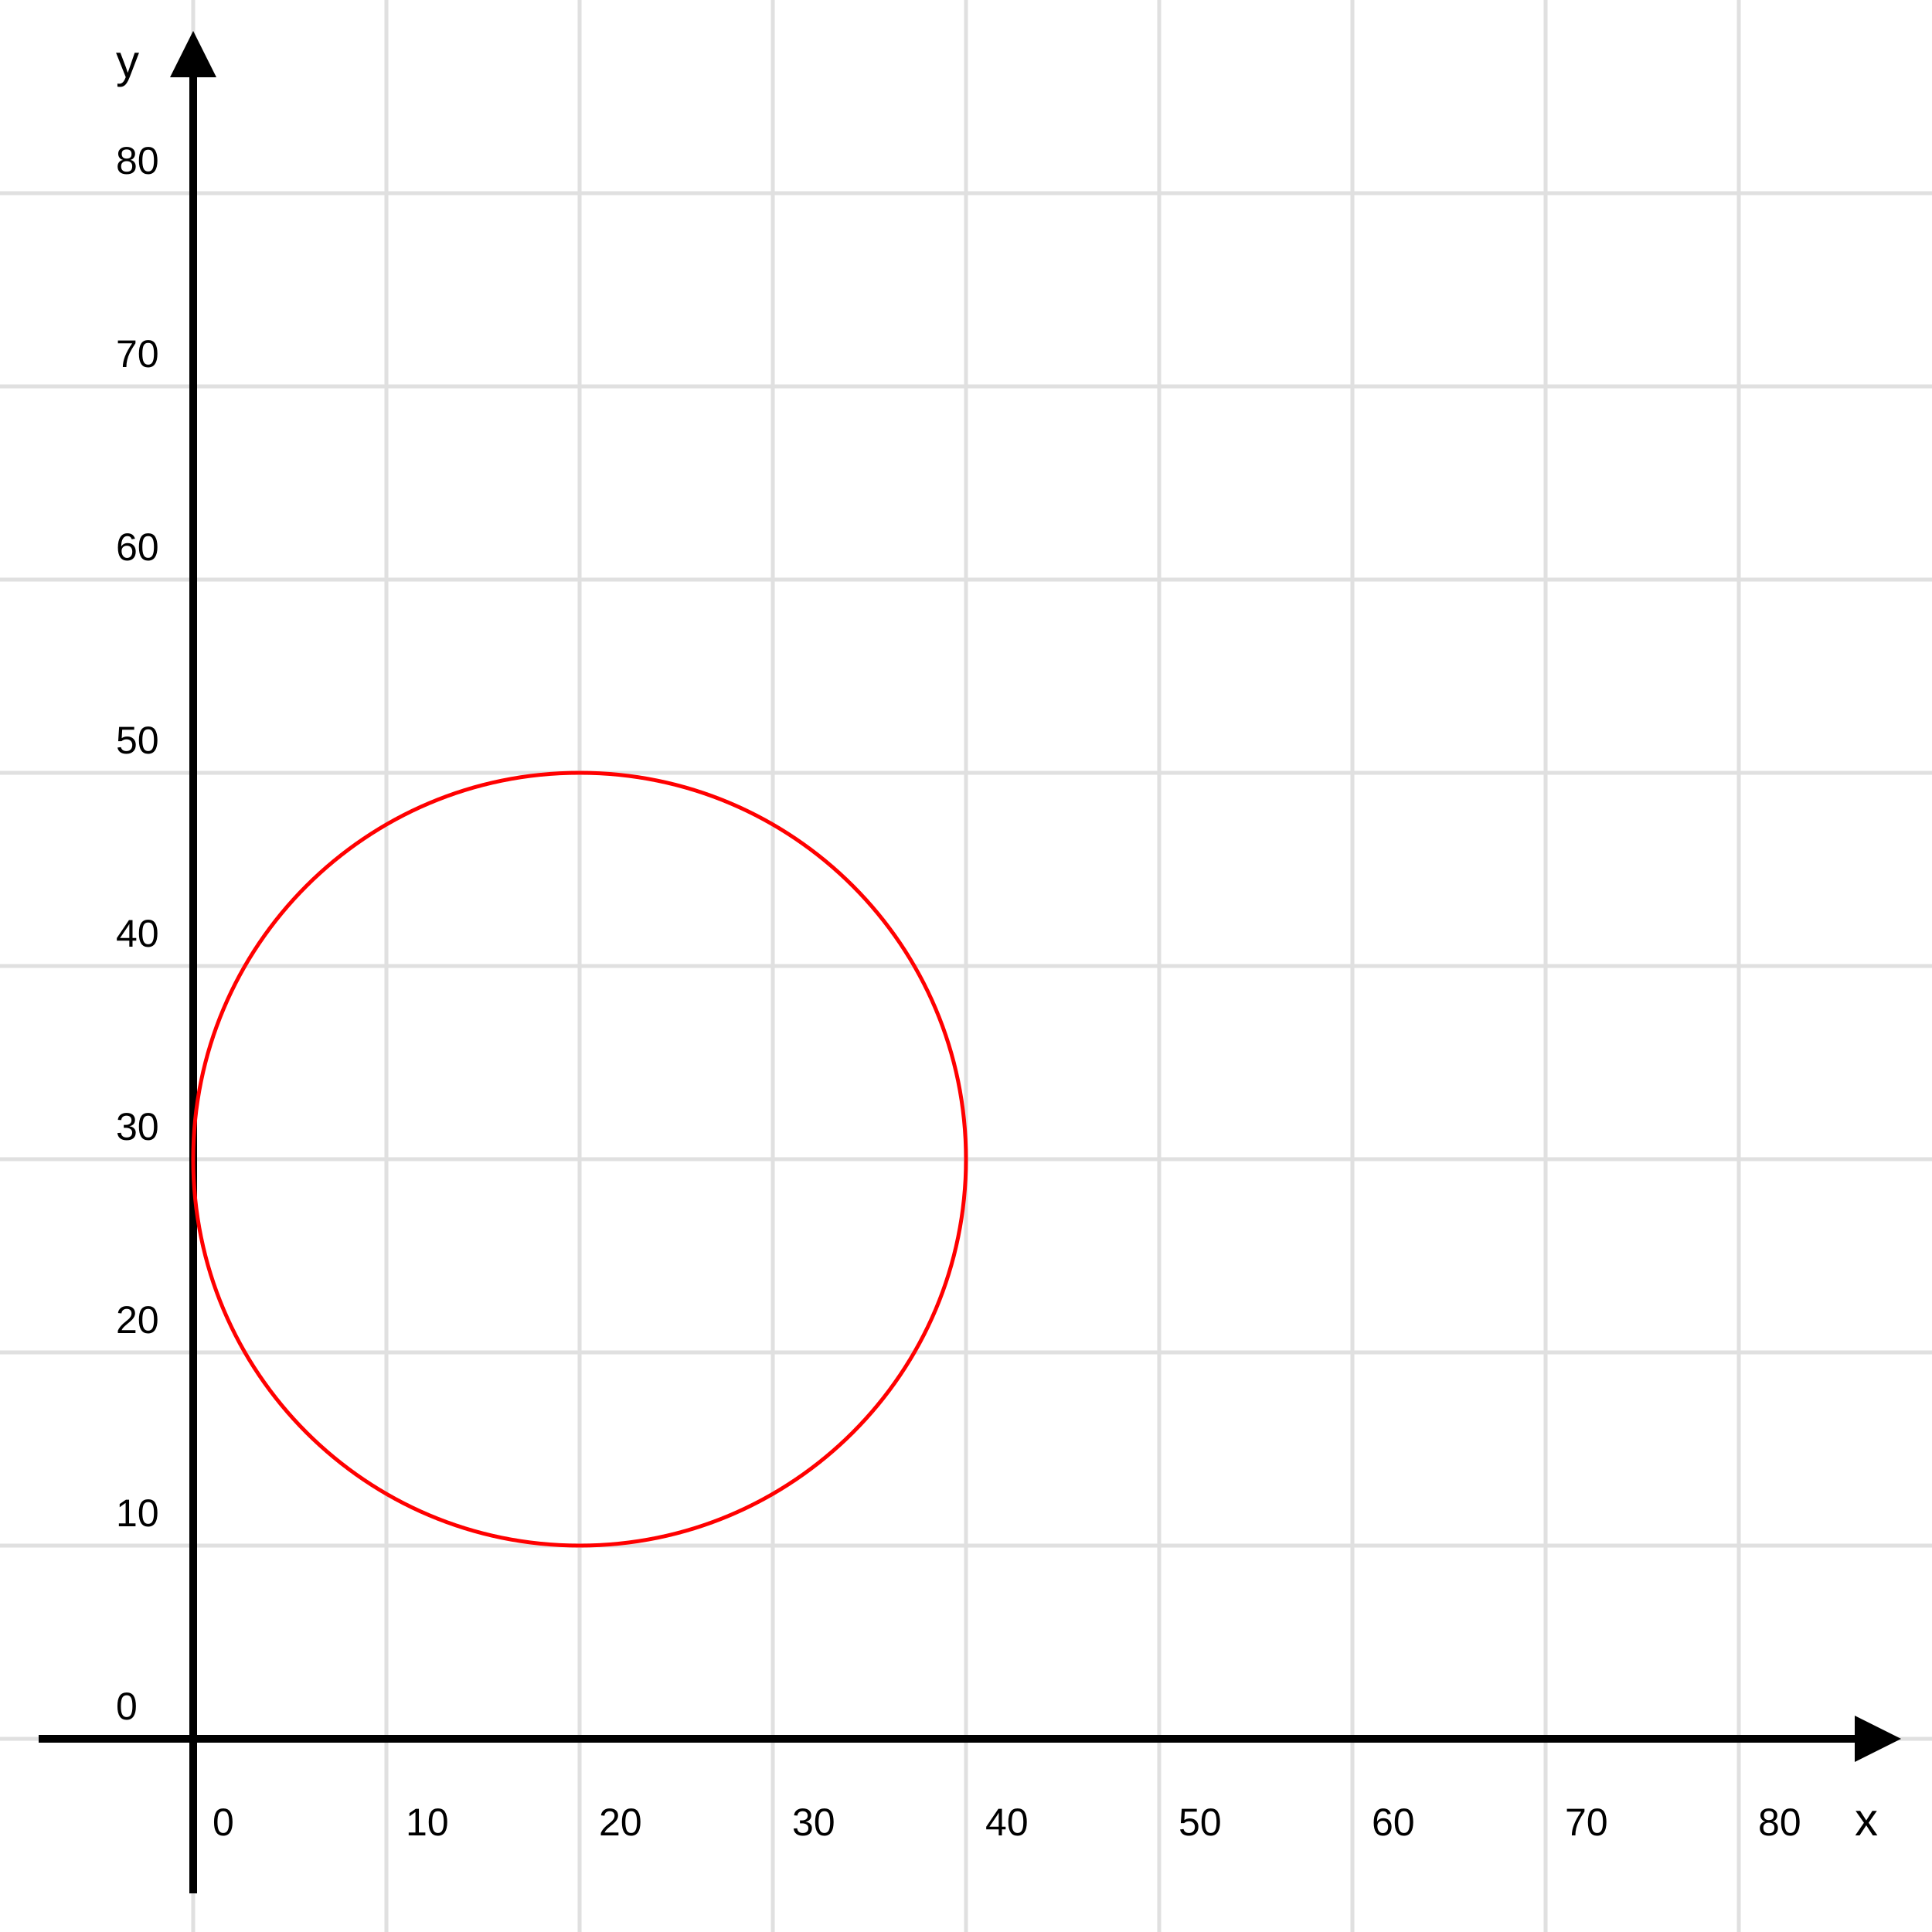
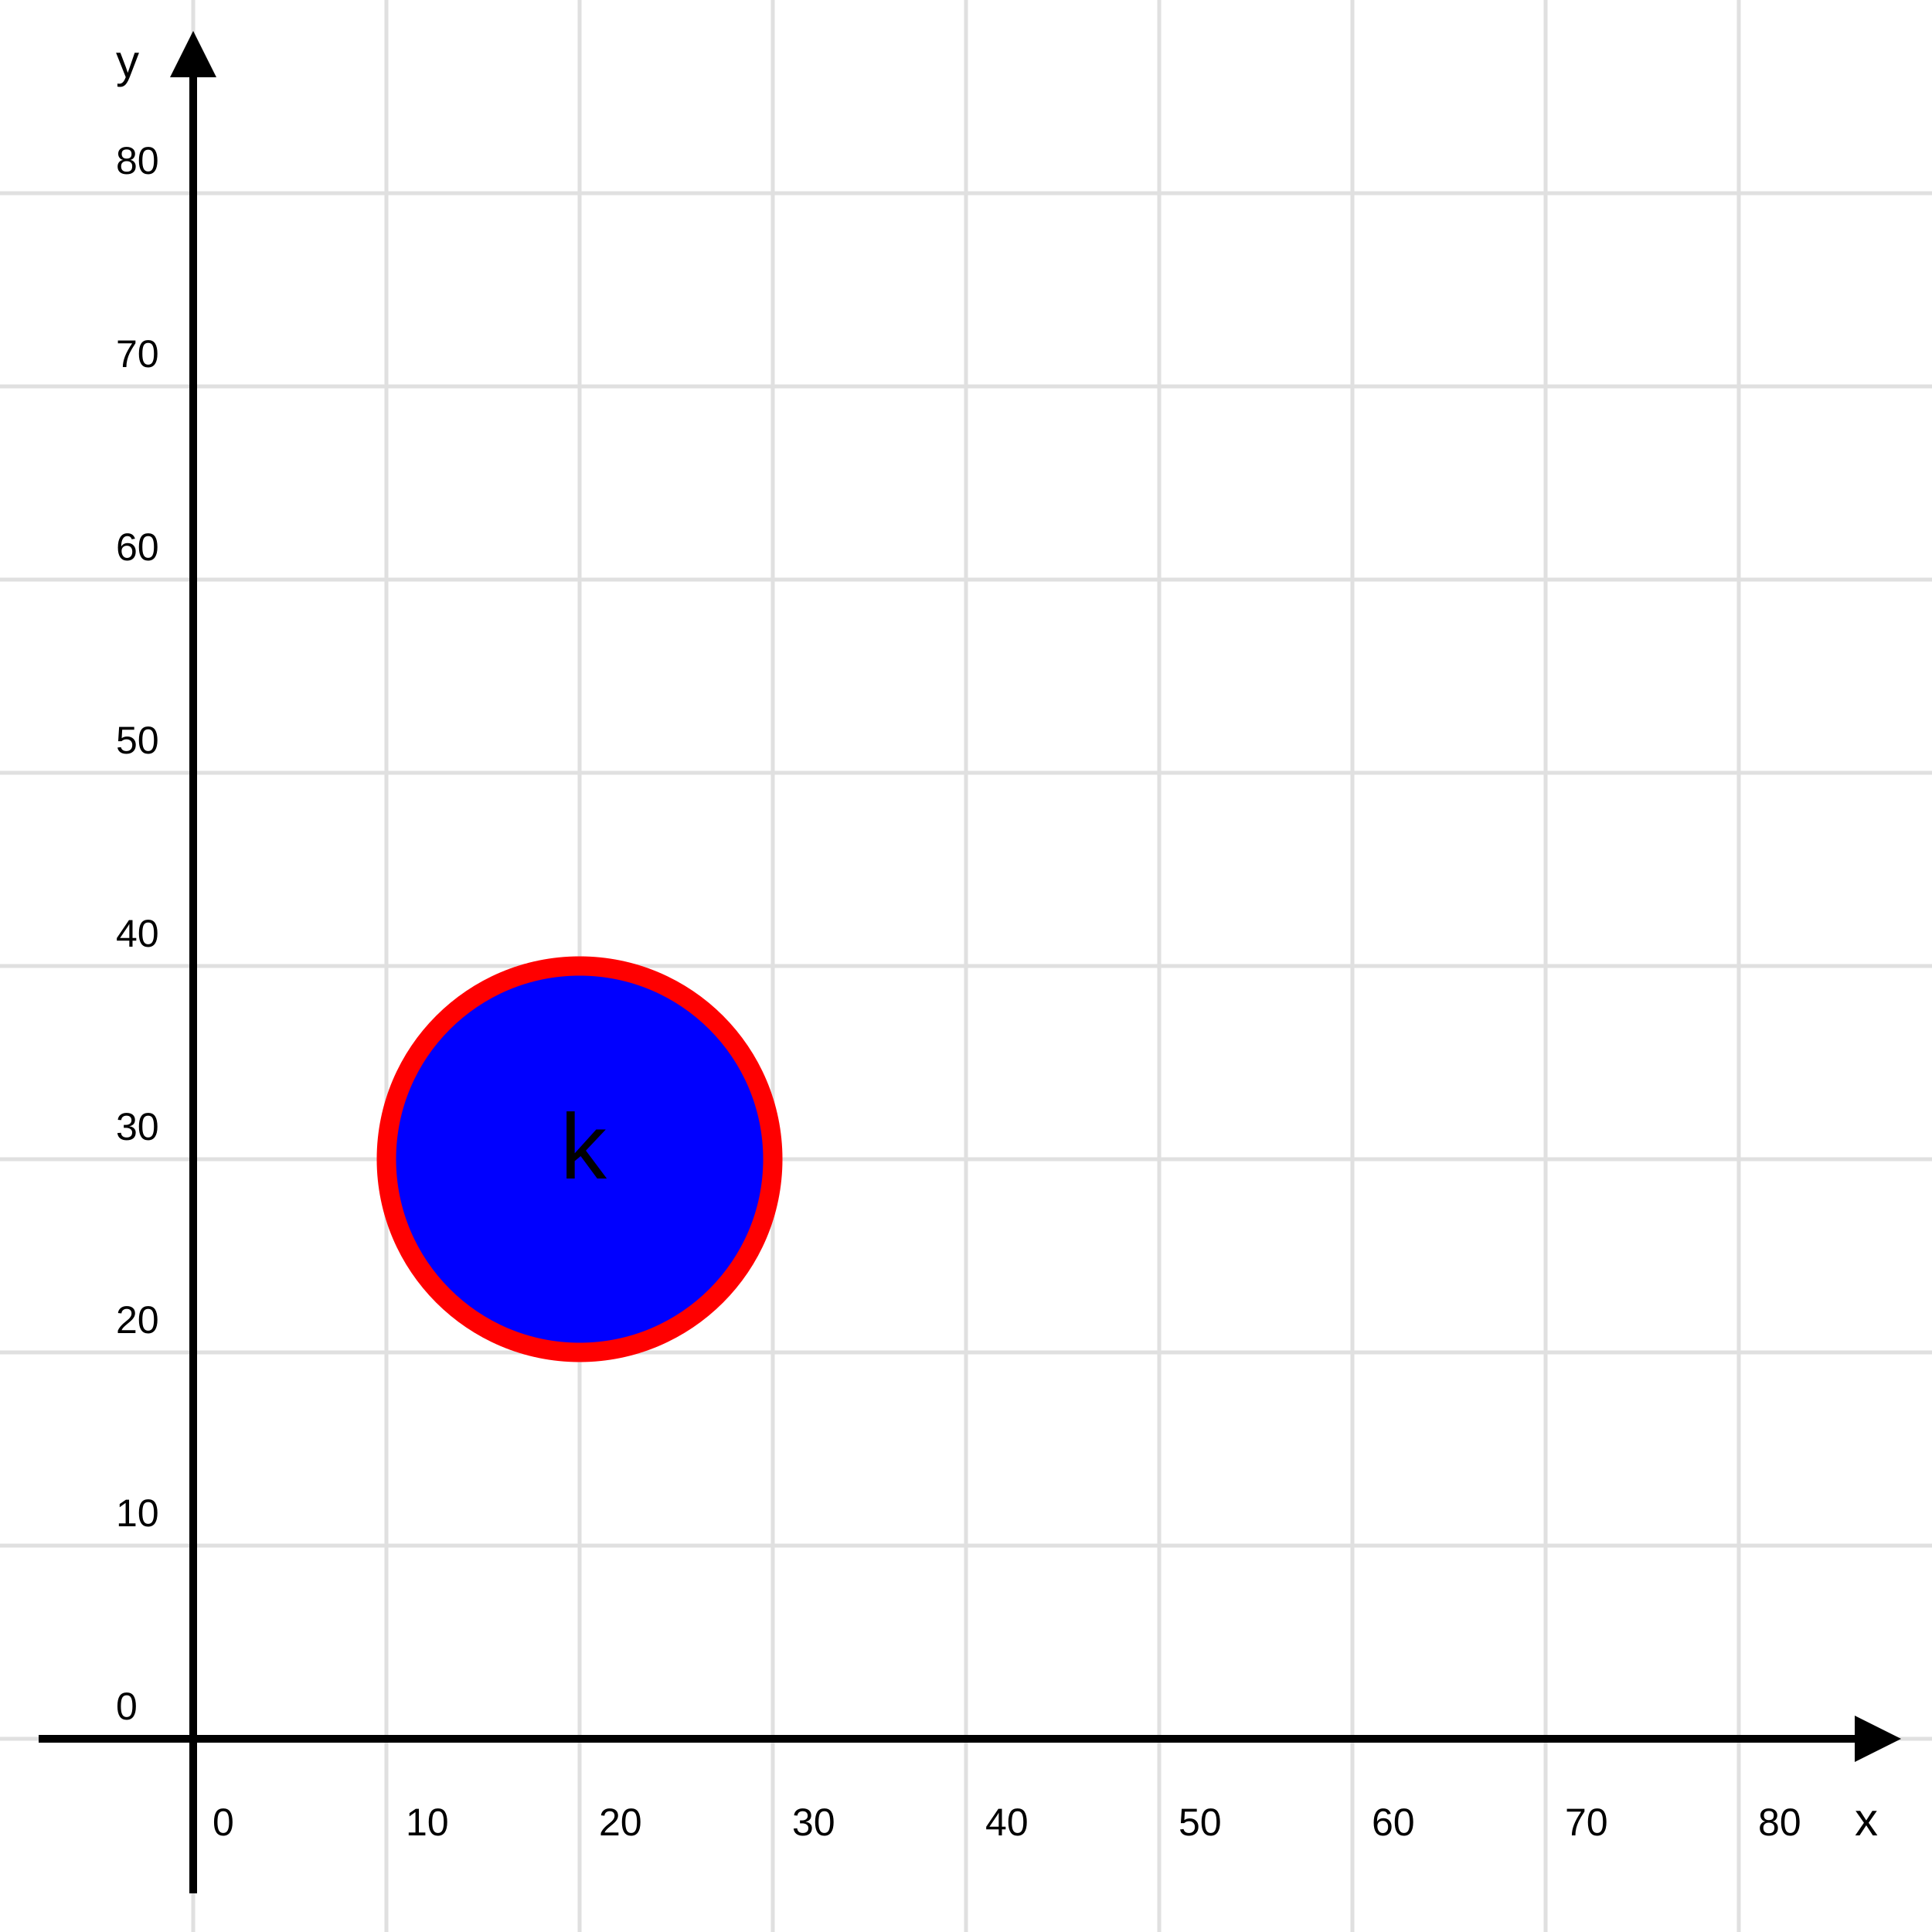
<svg xmlns="http://www.w3.org/2000/svg" width="500" height="500">
  <defs>
    <marker id="arrow" markerWidth="10" markerHeight="10" refX="0" refY="3" orient="auto">
      <polygon points="0 0, 6 3, 0 6" fill="black" />
    </marker>
  </defs>
  <g stroke="#e0e0e0" stroke-width="1">
    <line x1="50" y1="0" x2="50" y2="500" />
    <line x1="100" y1="0" x2="100" y2="500" />
    <line x1="150" y1="0" x2="150" y2="500" />
    <line x1="200" y1="0" x2="200" y2="500" />
    <line x1="250" y1="0" x2="250" y2="500" />
    <line x1="300" y1="0" x2="300" y2="500" />
    <line x1="350" y1="0" x2="350" y2="500" />
    <line x1="400" y1="0" x2="400" y2="500" />
    <line x1="450" y1="0" x2="450" y2="500" />
    <line x1="0" y1="450" x2="500" y2="450" />
    <line x1="0" y1="400" x2="500" y2="400" />
    <line x1="0" y1="350" x2="500" y2="350" />
    <line x1="0" y1="300" x2="500" y2="300" />
    <line x1="0" y1="250" x2="500" y2="250" />
    <line x1="0" y1="200" x2="500" y2="200" />
    <line x1="0" y1="150" x2="500" y2="150" />
    <line x1="0" y1="100" x2="500" y2="100" />
    <line x1="0" y1="50" x2="500" y2="50" />
  </g>
  <line x1="50" y1="490" x2="50" y2="20" stroke="black" stroke-width="2" marker-end="url(#arrow)" />
  <line x1="10" y1="450" x2="480" y2="450" stroke="black" stroke-width="2" marker-end="url(#arrow)" />
  <text x="30" y="20" font-family="Arial" font-size="12">y</text>
  <text x="480" y="475" font-family="Arial" font-size="12">x</text>
  <g font-family="Arial" font-size="10" fill="black">
    <text x="30" y="450" dy="-5">0</text>
    <text x="30" y="400" dy="-5">10</text>
    <text x="30" y="350" dy="-5">20</text>
    <text x="30" y="300" dy="-5">30</text>
    <text x="30" y="250" dy="-5">40</text>
    <text x="30" y="200" dy="-5">50</text>
    <text x="30" y="150" dy="-5">60</text>
    <text x="30" y="100" dy="-5">70</text>
    <text x="30" y="50" dy="-5">80</text>
    <text x="55" y="475">0</text>
    <text x="105" y="475">10</text>
    <text x="155" y="475">20</text>
    <text x="205" y="475">30</text>
    <text x="255" y="475">40</text>
    <text x="305" y="475">50</text>
    <text x="355" y="475">60</text>
    <text x="405" y="475">70</text>
    <text x="455" y="475">80</text>
  </g>
-   <circle cx="150" cy="300" r="100" fill="none" stroke="red" stroke-width="1" />
+   <circle cx="150" cy="300" r="50" fill="blue" stroke="red" stroke-width="5" />
+   <text x="145" y="305" font-family="Arial" font-size="24" fill="black">k</text>
</svg>
